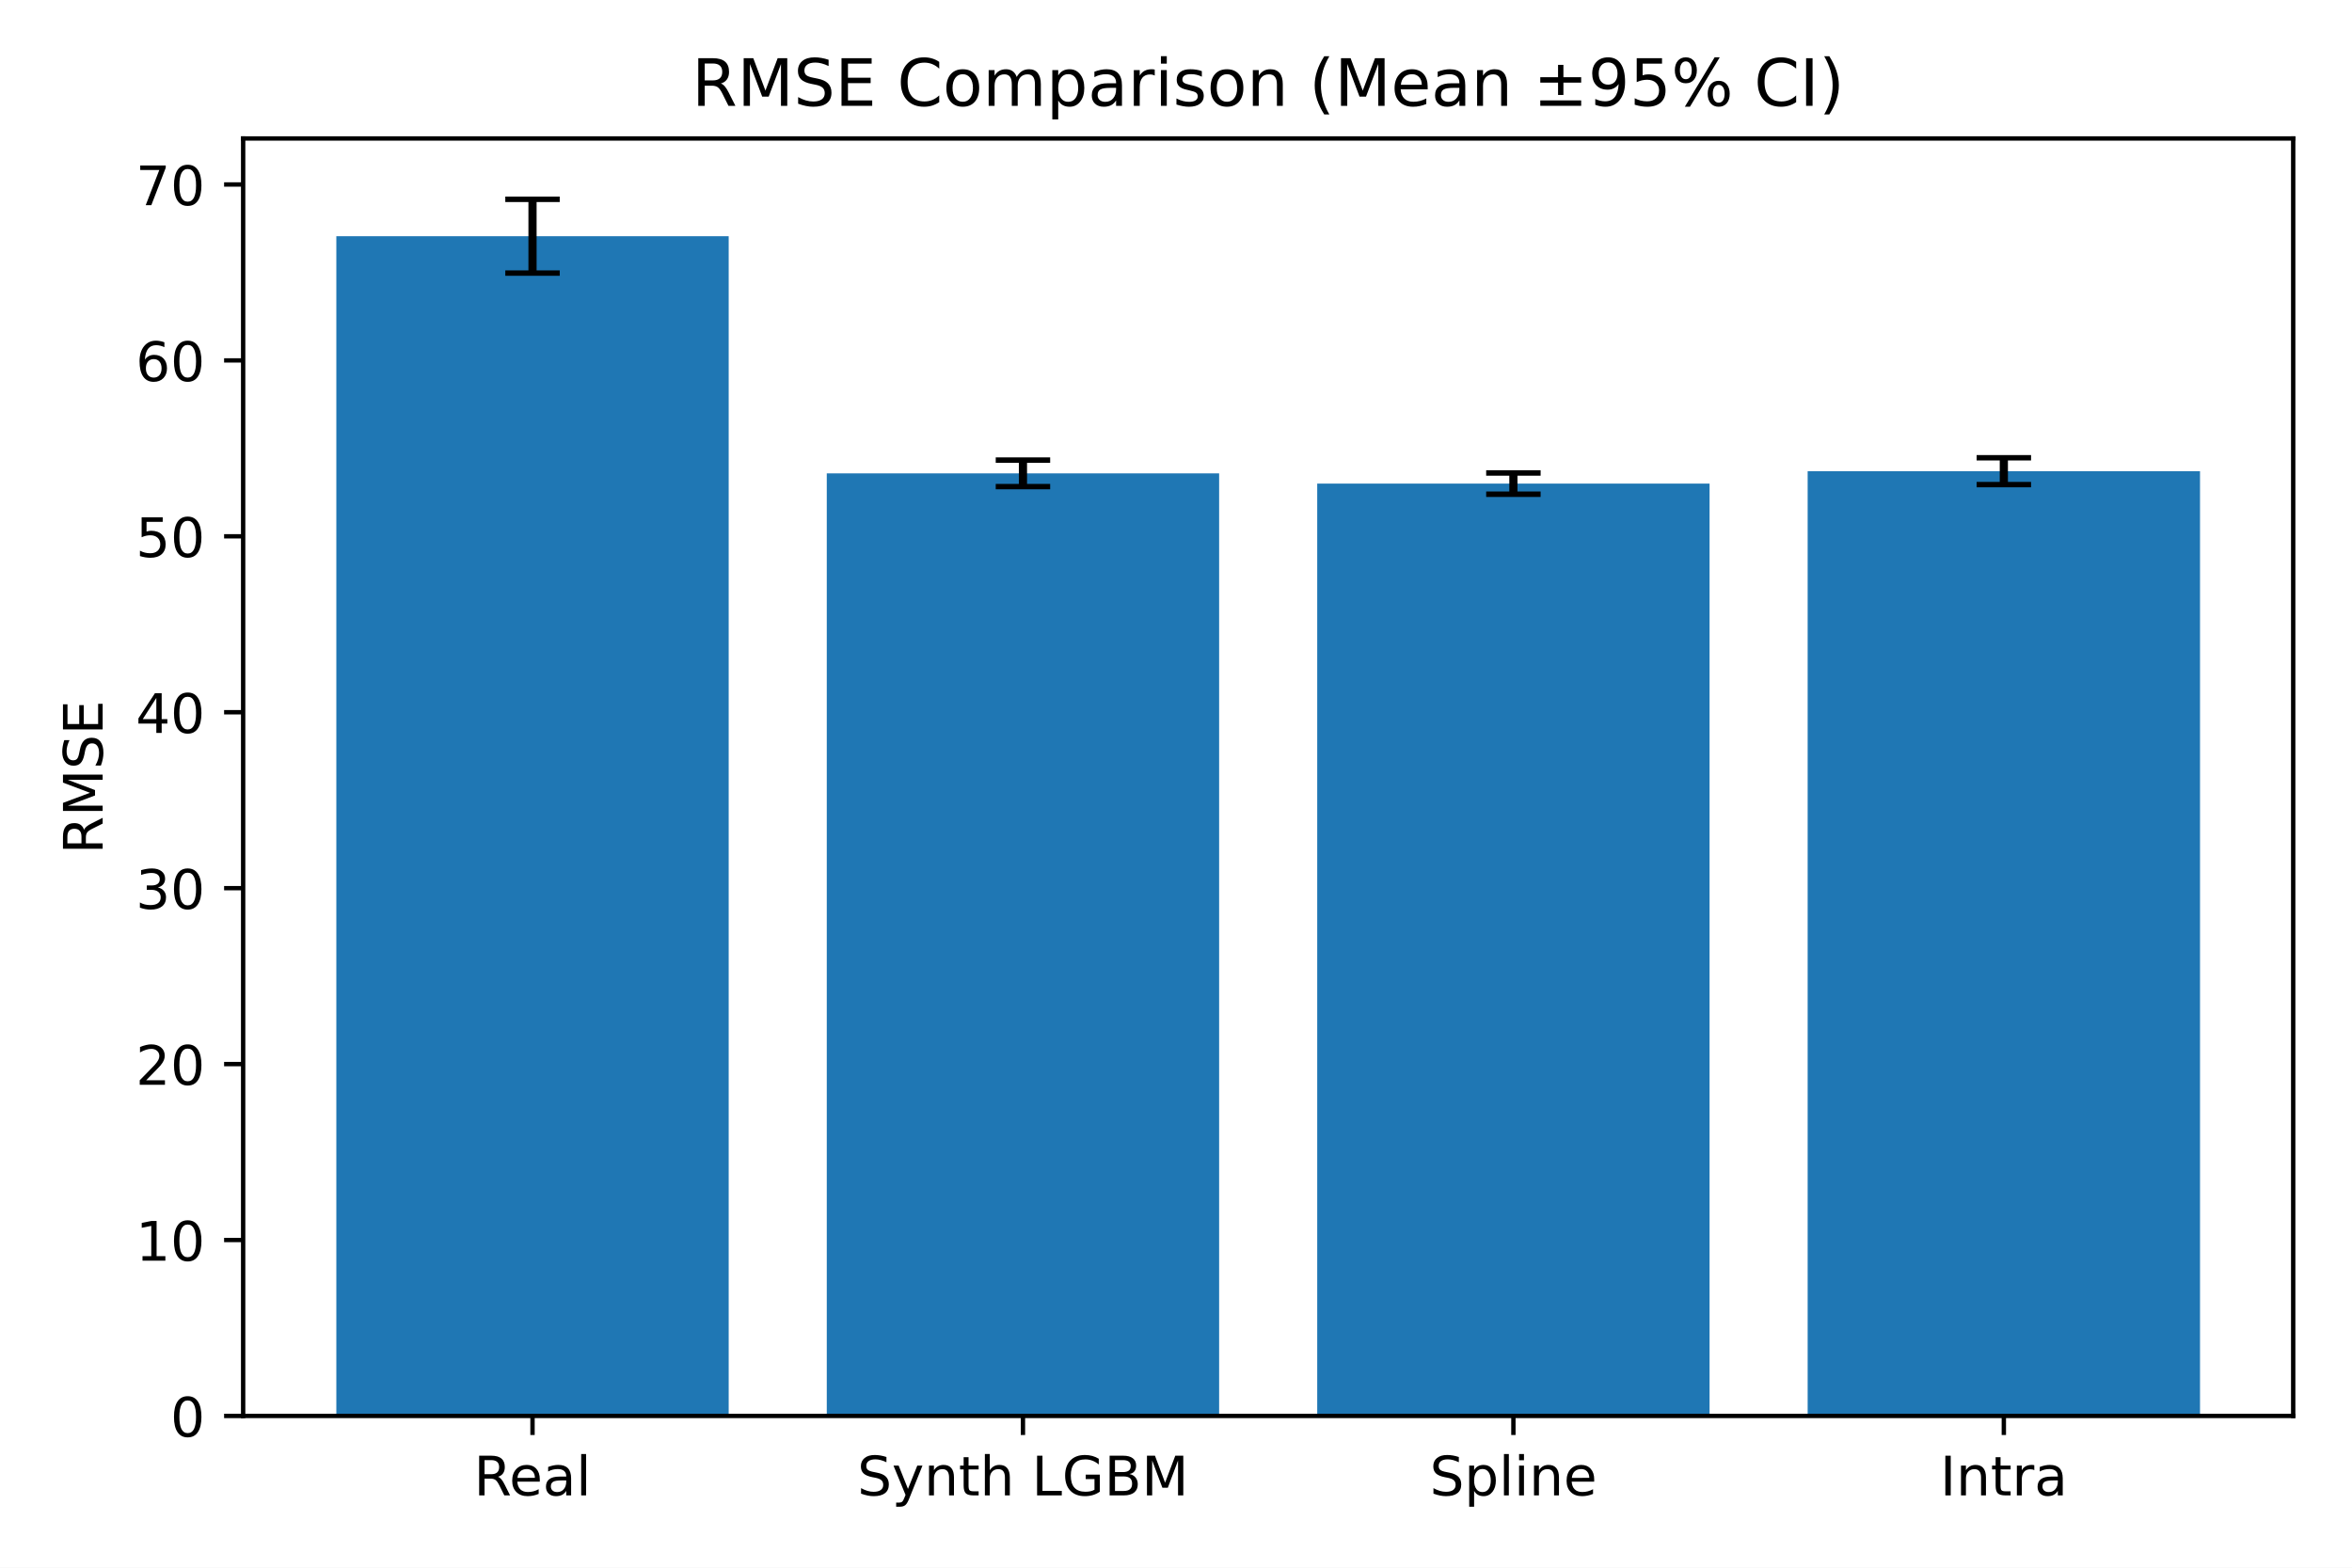
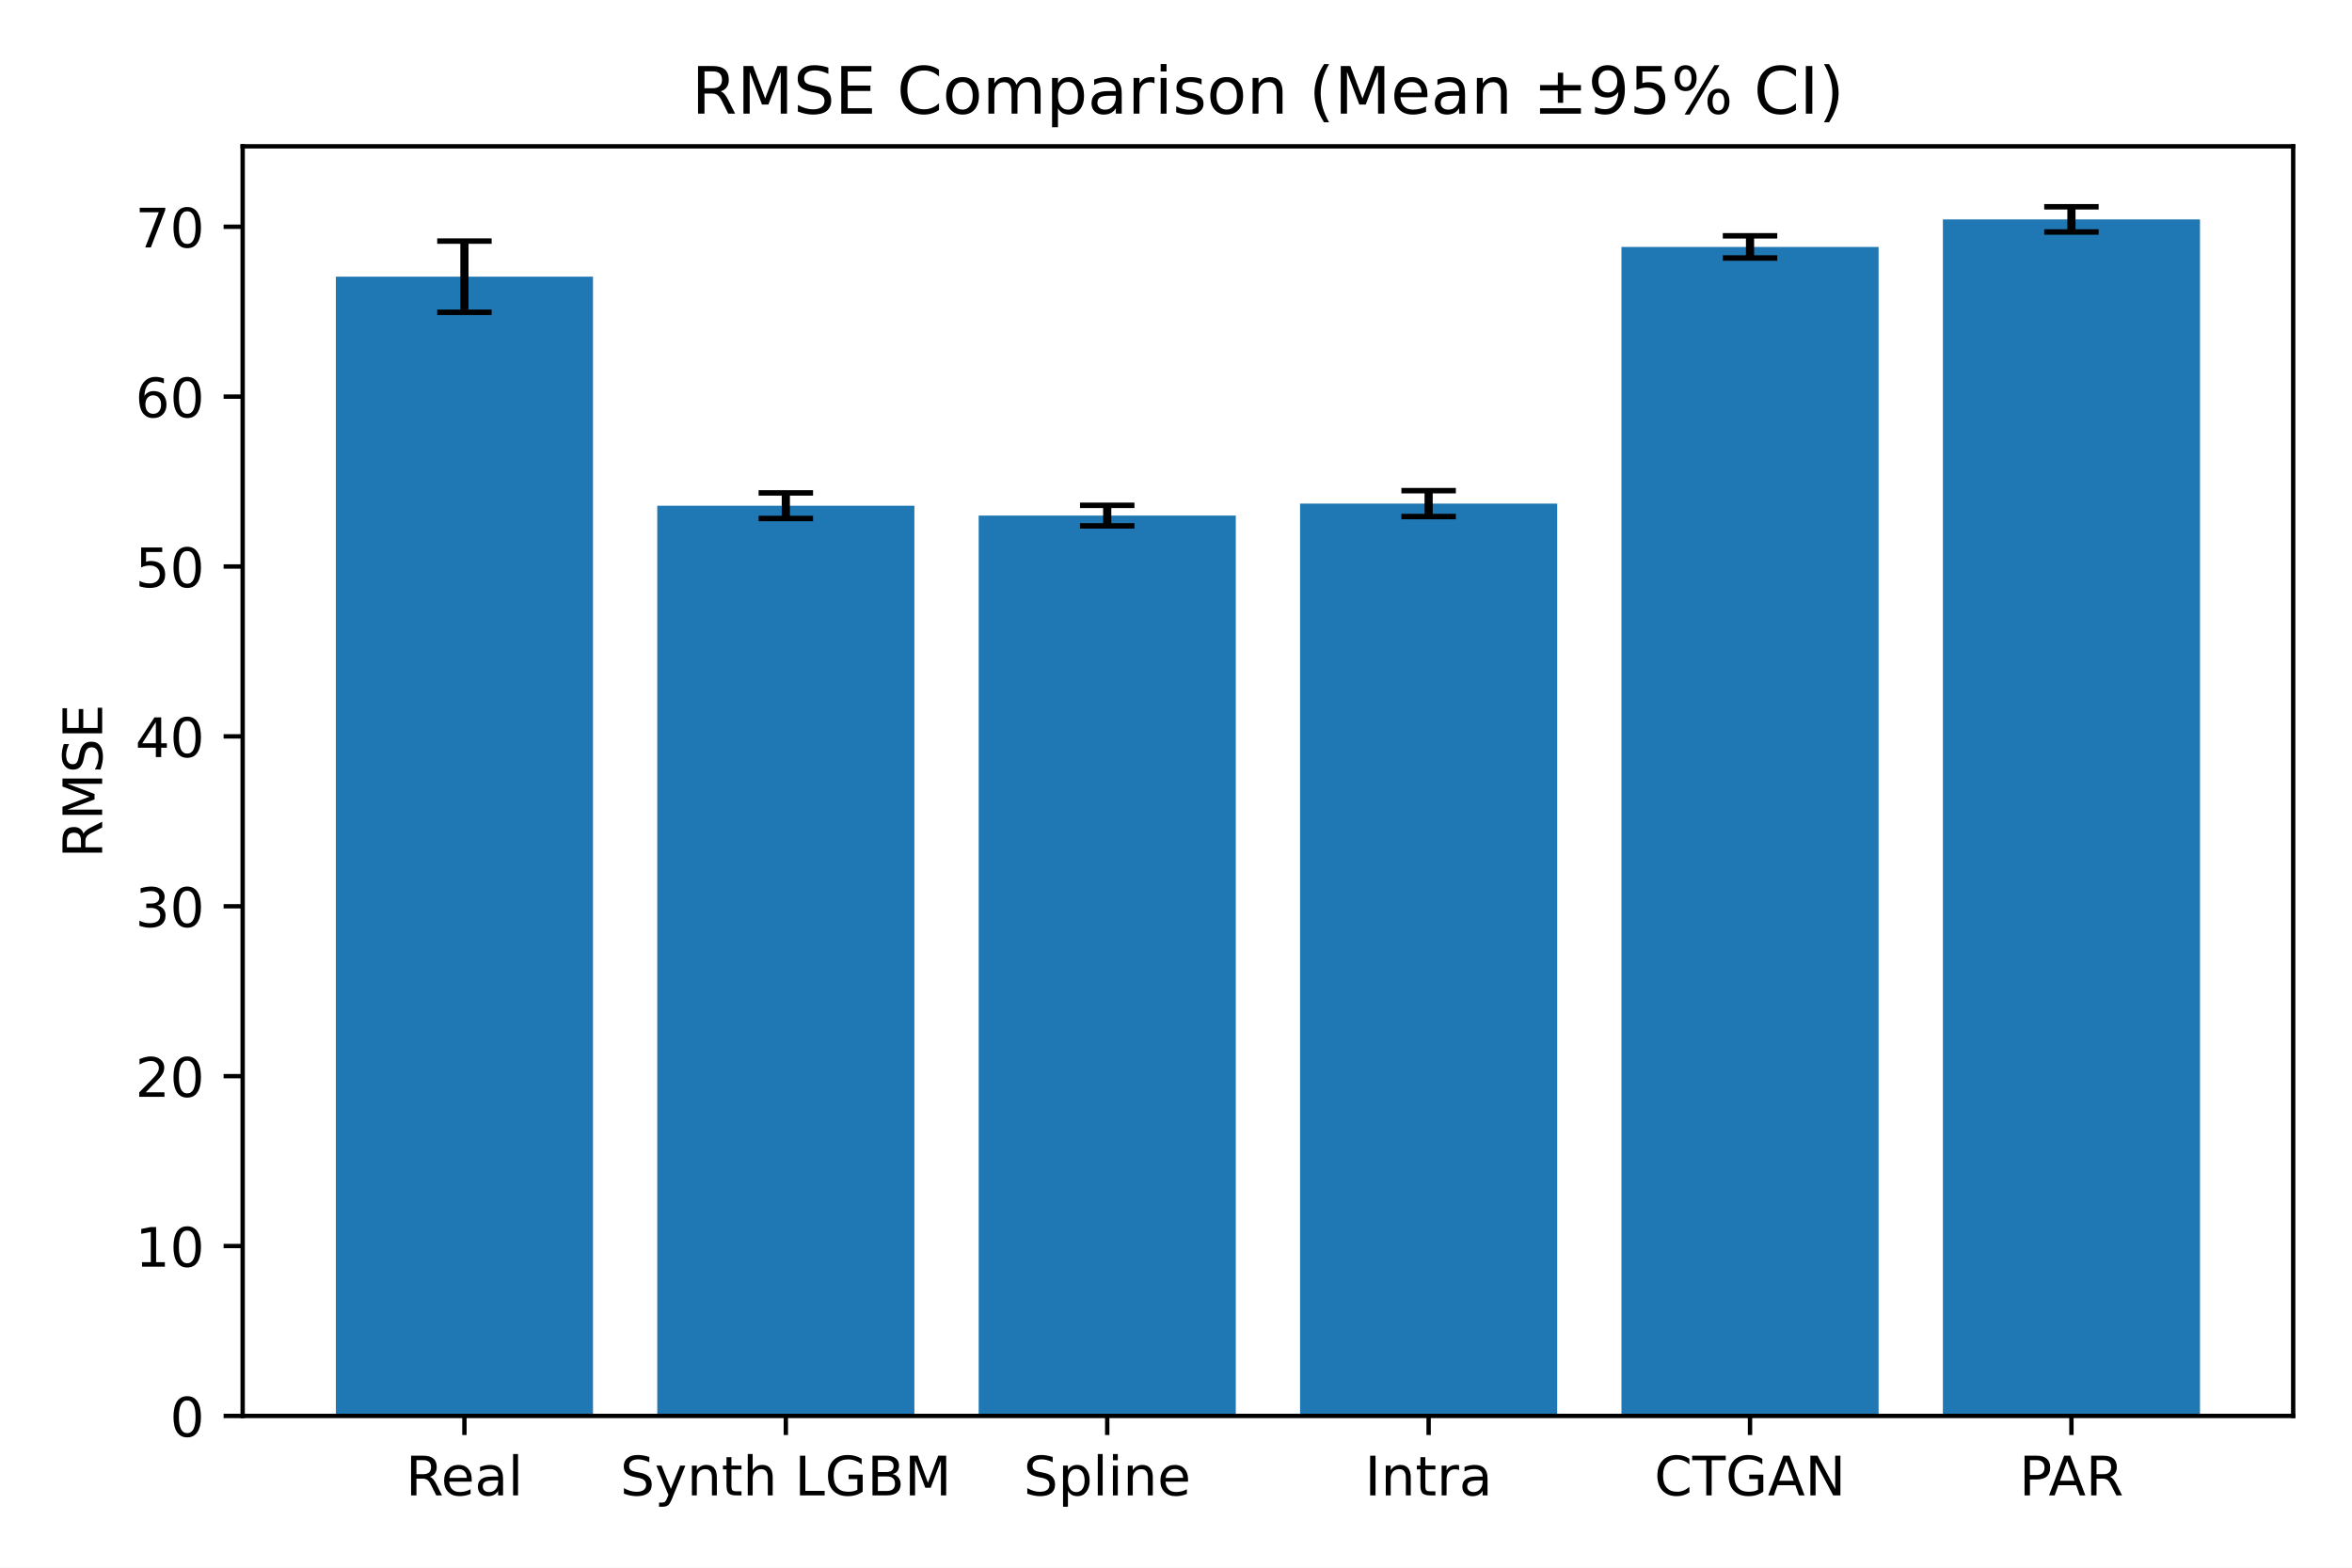
<svg xmlns="http://www.w3.org/2000/svg" xmlns:xlink="http://www.w3.org/1999/xlink" width="432pt" height="288pt" viewBox="0 0 432 288" version="1.1">
  <defs>
    <style type="text/css">*{stroke-linejoin: round; stroke-linecap: butt}</style>
  </defs>
  <g id="figure_1">
    <g id="patch_1">
      <path d="M 0 288  L 432 288  L 432 0  L 0 0  z " style="fill: #ffffff" />
    </g>
    <g id="axes_1">
      <g id="patch_2">
-         <path d="M 44.66 260.12  L 421.2 260.12  L 421.2 25.44  L 44.66 25.44  z " style="fill: #ffffff" />
+         <path d="M 44.57 260.12  L 421.2 260.12  L 421.2 26.88  L 44.57 26.88  z " style="fill: #ffffff" />
      </g>
      <g id="patch_3">
-         <path d="M 61.775 260.12  L 133.841 260.12  L 133.841 43.393  L 61.775 43.393  z " clip-path="url(#p8f5cad3038)" style="fill: #1f77b4" />
+         <path d="M 61.69 260.12  L 108.916 260.12  L 108.916 50.83  L 61.69 50.83  z " clip-path="url(#p2e5a209175)" style="fill: #1f77b4" />
      </g>
      <g id="patch_4">
-         <path d="M 151.857 260.12  L 223.922 260.12  L 223.922 86.963  L 151.857 86.963  z " clip-path="url(#p8f5cad3038)" style="fill: #1f77b4" />
+         <path d="M 120.722 260.12  L 167.949 260.12  L 167.949 92.905  L 120.722 92.905  z " clip-path="url(#p2e5a209175)" style="fill: #1f77b4" />
      </g>
      <g id="patch_5">
-         <path d="M 241.938 260.12  L 314.003 260.12  L 314.003 88.845  L 241.938 88.845  z " clip-path="url(#p8f5cad3038)" style="fill: #1f77b4" />
+         <path d="M 179.755 260.12  L 226.982 260.12  L 226.982 94.723  L 179.755 94.723  z " clip-path="url(#p2e5a209175)" style="fill: #1f77b4" />
      </g>
      <g id="patch_6">
-         <path d="M 332.019 260.12  L 404.085 260.12  L 404.085 86.561  L 332.019 86.561  z " clip-path="url(#p8f5cad3038)" style="fill: #1f77b4" />
+         <path d="M 238.788 260.12  L 286.015 260.12  L 286.015 92.518  L 238.788 92.518  z " clip-path="url(#p2e5a209175)" style="fill: #1f77b4" />
+       </g>
+       <g id="patch_7">
+         <path d="M 297.821 260.12  L 345.048 260.12  L 345.048 45.363  L 297.821 45.363  z " clip-path="url(#p2e5a209175)" style="fill: #1f77b4" />
+       </g>
+       <g id="patch_8">
+         <path d="M 356.854 260.12  L 404.08 260.12  L 404.08 40.305  L 356.854 40.305  z " clip-path="url(#p2e5a209175)" style="fill: #1f77b4" />
      </g>
      <g id="matplotlib.axis_1">
        <g id="xtick_1">
          <g id="line2d_1">
            <defs>
-               <path id="m32165936a6" d="M 0 0  L 0 3.5  " style="stroke: #000000; stroke-width: 0.8" />
+               <path id="m2ec559b183" d="M 0 0  L 0 3.5  " style="stroke: #000000; stroke-width: 0.8" />
            </defs>
            <g>
-               <use xlink:href="#m32165936a6" x="97.808" y="260.12" style="stroke: #000000; stroke-width: 0.8" />
+               <use xlink:href="#m2ec559b183" x="85.303" y="260.12" style="stroke: #000000; stroke-width: 0.8" />
            </g>
          </g>
          <g id="text_1">
-             <g transform="translate(87.02908 274.7184) scale(0.1 -0.1)">
+             <g transform="translate(74.5238 274.7184) scale(0.1 -0.1)">
              <defs>
                <path id="DejaVuSans-52" d="M 2841 2188  Q 3044 2119 3236 1894  Q 3428 1669 3622 1275  L 4263 0  L 3584 0  L 2988 1197  Q 2756 1666 2539 1819  Q 2322 1972 1947 1972  L 1259 1972  L 1259 0  L 628 0  L 628 4666  L 2053 4666  Q 2853 4666 3247 4331  Q 3641 3997 3641 3322  Q 3641 2881 3436 2590  Q 3231 2300 2841 2188  z M 1259 4147  L 1259 2491  L 2053 2491  Q 2509 2491 2742 2702  Q 2975 2913 2975 3322  Q 2975 3731 2742 3939  Q 2509 4147 2053 4147  L 1259 4147  z " transform="scale(0.015625)" />
                <path id="DejaVuSans-65" d="M 3597 1894  L 3597 1613  L 953 1613  Q 991 1019 1311 708  Q 1631 397 2203 397  Q 2534 397 2845 478  Q 3156 559 3463 722  L 3463 178  Q 3153 47 2828 -22  Q 2503 -91 2169 -91  Q 1331 -91 842 396  Q 353 884 353 1716  Q 353 2575 817 3079  Q 1281 3584 2069 3584  Q 2775 3584 3186 3129  Q 3597 2675 3597 1894  z M 3022 2063  Q 3016 2534 2758 2815  Q 2500 3097 2075 3097  Q 1594 3097 1305 2825  Q 1016 2553 972 2059  L 3022 2063  z " transform="scale(0.015625)" />
                <path id="DejaVuSans-61" d="M 2194 1759  Q 1497 1759 1228 1600  Q 959 1441 959 1056  Q 959 750 1161 570  Q 1363 391 1709 391  Q 2188 391 2477 730  Q 2766 1069 2766 1631  L 2766 1759  L 2194 1759  z M 3341 1997  L 3341 0  L 2766 0  L 2766 531  Q 2569 213 2275 61  Q 1981 -91 1556 -91  Q 1019 -91 701 211  Q 384 513 384 1019  Q 384 1609 779 1909  Q 1175 2209 1959 2209  L 2766 2209  L 2766 2266  Q 2766 2663 2505 2880  Q 2244 3097 1772 3097  Q 1472 3097 1187 3025  Q 903 2953 641 2809  L 641 3341  Q 956 3463 1253 3523  Q 1550 3584 1831 3584  Q 2591 3584 2966 3190  Q 3341 2797 3341 1997  z " transform="scale(0.015625)" />
                <path id="DejaVuSans-6c" d="M 603 4863  L 1178 4863  L 1178 0  L 603 0  L 603 4863  z " transform="scale(0.015625)" />
              </defs>
              <use xlink:href="#DejaVuSans-52" />
              <use xlink:href="#DejaVuSans-65" transform="translate(64.98242 0)" />
              <use xlink:href="#DejaVuSans-61" transform="translate(126.5059 0)" />
              <use xlink:href="#DejaVuSans-6c" transform="translate(187.7852 0)" />
            </g>
          </g>
        </g>
        <g id="xtick_2">
          <g id="line2d_2">
            <g>
-               <use xlink:href="#m32165936a6" x="187.889" y="260.12" style="stroke: #000000; stroke-width: 0.8" />
+               <use xlink:href="#m2ec559b183" x="144.336" y="260.12" style="stroke: #000000; stroke-width: 0.8" />
            </g>
          </g>
          <g id="text_2">
-             <g transform="translate(157.4643 274.7184) scale(0.1 -0.1)">
+             <g transform="translate(113.9106 274.7184) scale(0.1 -0.1)">
              <defs>
                <path id="DejaVuSans-53" d="M 3425 4513  L 3425 3897  Q 3066 4069 2747 4153  Q 2428 4238 2131 4238  Q 1616 4238 1336 4038  Q 1056 3838 1056 3469  Q 1056 3159 1242 3001  Q 1428 2844 1947 2747  L 2328 2669  Q 3034 2534 3370 2195  Q 3706 1856 3706 1288  Q 3706 609 3251 259  Q 2797 -91 1919 -91  Q 1588 -91 1214 -16  Q 841 59 441 206  L 441 856  Q 825 641 1194 531  Q 1563 422 1919 422  Q 2459 422 2753 634  Q 3047 847 3047 1241  Q 3047 1584 2836 1778  Q 2625 1972 2144 2069  L 1759 2144  Q 1053 2284 737 2584  Q 422 2884 422 3419  Q 422 4038 858 4394  Q 1294 4750 2059 4750  Q 2388 4750 2728 4690  Q 3069 4631 3425 4513  z " transform="scale(0.015625)" />
                <path id="DejaVuSans-79" d="M 2059 -325  Q 1816 -950 1584 -1140  Q 1353 -1331 966 -1331  L 506 -1331  L 506 -850  L 844 -850  Q 1081 -850 1212 -737  Q 1344 -625 1503 -206  L 1606 56  L 191 3500  L 800 3500  L 1894 763  L 2988 3500  L 3597 3500  L 2059 -325  z " transform="scale(0.015625)" />
                <path id="DejaVuSans-6e" d="M 3513 2113  L 3513 0  L 2938 0  L 2938 2094  Q 2938 2591 2744 2837  Q 2550 3084 2163 3084  Q 1697 3084 1428 2787  Q 1159 2491 1159 1978  L 1159 0  L 581 0  L 581 3500  L 1159 3500  L 1159 2956  Q 1366 3272 1645 3428  Q 1925 3584 2291 3584  Q 2894 3584 3203 3211  Q 3513 2838 3513 2113  z " transform="scale(0.015625)" />
                <path id="DejaVuSans-74" d="M 1172 4494  L 1172 3500  L 2356 3500  L 2356 3053  L 1172 3053  L 1172 1153  Q 1172 725 1289 603  Q 1406 481 1766 481  L 2356 481  L 2356 0  L 1766 0  Q 1100 0 847 248  Q 594 497 594 1153  L 594 3053  L 172 3053  L 172 3500  L 594 3500  L 594 4494  L 1172 4494  z " transform="scale(0.015625)" />
                <path id="DejaVuSans-68" d="M 3513 2113  L 3513 0  L 2938 0  L 2938 2094  Q 2938 2591 2744 2837  Q 2550 3084 2163 3084  Q 1697 3084 1428 2787  Q 1159 2491 1159 1978  L 1159 0  L 581 0  L 581 4863  L 1159 4863  L 1159 2956  Q 1366 3272 1645 3428  Q 1925 3584 2291 3584  Q 2894 3584 3203 3211  Q 3513 2838 3513 2113  z " transform="scale(0.015625)" />
                <path id="DejaVuSans-20" transform="scale(0.015625)" />
                <path id="DejaVuSans-4c" d="M 628 4666  L 1259 4666  L 1259 531  L 3531 531  L 3531 0  L 628 0  L 628 4666  z " transform="scale(0.015625)" />
                <path id="DejaVuSans-47" d="M 3809 666  L 3809 1919  L 2778 1919  L 2778 2438  L 4434 2438  L 4434 434  Q 4069 175 3628 42  Q 3188 -91 2688 -91  Q 1594 -91 976 548  Q 359 1188 359 2328  Q 359 3472 976 4111  Q 1594 4750 2688 4750  Q 3144 4750 3555 4637  Q 3966 4525 4313 4306  L 4313 3634  Q 3963 3931 3569 4081  Q 3175 4231 2741 4231  Q 1884 4231 1454 3753  Q 1025 3275 1025 2328  Q 1025 1384 1454 906  Q 1884 428 2741 428  Q 3075 428 3337 486  Q 3600 544 3809 666  z " transform="scale(0.015625)" />
                <path id="DejaVuSans-42" d="M 1259 2228  L 1259 519  L 2272 519  Q 2781 519 3026 730  Q 3272 941 3272 1375  Q 3272 1813 3026 2020  Q 2781 2228 2272 2228  L 1259 2228  z M 1259 4147  L 1259 2741  L 2194 2741  Q 2656 2741 2882 2914  Q 3109 3088 3109 3444  Q 3109 3797 2882 3972  Q 2656 4147 2194 4147  L 1259 4147  z M 628 4666  L 2241 4666  Q 2963 4666 3353 4366  Q 3744 4066 3744 3513  Q 3744 3084 3544 2831  Q 3344 2578 2956 2516  Q 3422 2416 3680 2098  Q 3938 1781 3938 1306  Q 3938 681 3513 340  Q 3088 0 2303 0  L 628 0  L 628 4666  z " transform="scale(0.015625)" />
                <path id="DejaVuSans-4d" d="M 628 4666  L 1569 4666  L 2759 1491  L 3956 4666  L 4897 4666  L 4897 0  L 4281 0  L 4281 4097  L 3078 897  L 2444 897  L 1241 4097  L 1241 0  L 628 0  L 628 4666  z " transform="scale(0.015625)" />
              </defs>
              <use xlink:href="#DejaVuSans-53" />
              <use xlink:href="#DejaVuSans-79" transform="translate(63.47656 0)" />
              <use xlink:href="#DejaVuSans-6e" transform="translate(122.6562 0)" />
              <use xlink:href="#DejaVuSans-74" transform="translate(186.0352 0)" />
              <use xlink:href="#DejaVuSans-68" transform="translate(225.2441 0)" />
              <use xlink:href="#DejaVuSans-20" transform="translate(288.623 0)" />
              <use xlink:href="#DejaVuSans-4c" transform="translate(320.4102 0)" />
              <use xlink:href="#DejaVuSans-47" transform="translate(376.123 0)" />
              <use xlink:href="#DejaVuSans-42" transform="translate(453.6133 0)" />
              <use xlink:href="#DejaVuSans-4d" transform="translate(522.2168 0)" />
            </g>
          </g>
        </g>
        <g id="xtick_3">
          <g id="line2d_3">
            <g>
-               <use xlink:href="#m32165936a6" x="277.971" y="260.12" style="stroke: #000000; stroke-width: 0.8" />
+               <use xlink:href="#m2ec559b183" x="203.369" y="260.12" style="stroke: #000000; stroke-width: 0.8" />
            </g>
          </g>
          <g id="text_3">
-             <g transform="translate(262.5988 274.7184) scale(0.1 -0.1)">
+             <g transform="translate(187.9967 274.7184) scale(0.1 -0.1)">
              <defs>
                <path id="DejaVuSans-70" d="M 1159 525  L 1159 -1331  L 581 -1331  L 581 3500  L 1159 3500  L 1159 2969  Q 1341 3281 1617 3432  Q 1894 3584 2278 3584  Q 2916 3584 3314 3078  Q 3713 2572 3713 1747  Q 3713 922 3314 415  Q 2916 -91 2278 -91  Q 1894 -91 1617 61  Q 1341 213 1159 525  z M 3116 1747  Q 3116 2381 2855 2742  Q 2594 3103 2138 3103  Q 1681 3103 1420 2742  Q 1159 2381 1159 1747  Q 1159 1113 1420 752  Q 1681 391 2138 391  Q 2594 391 2855 752  Q 3116 1113 3116 1747  z " transform="scale(0.015625)" />
                <path id="DejaVuSans-69" d="M 603 3500  L 1178 3500  L 1178 0  L 603 0  L 603 3500  z M 603 4863  L 1178 4863  L 1178 4134  L 603 4134  L 603 4863  z " transform="scale(0.015625)" />
              </defs>
              <use xlink:href="#DejaVuSans-53" />
              <use xlink:href="#DejaVuSans-70" transform="translate(63.47656 0)" />
              <use xlink:href="#DejaVuSans-6c" transform="translate(126.9531 0)" />
              <use xlink:href="#DejaVuSans-69" transform="translate(154.7363 0)" />
              <use xlink:href="#DejaVuSans-6e" transform="translate(182.5195 0)" />
              <use xlink:href="#DejaVuSans-65" transform="translate(245.8984 0)" />
            </g>
          </g>
        </g>
        <g id="xtick_4">
          <g id="line2d_4">
            <g>
-               <use xlink:href="#m32165936a6" x="368.052" y="260.12" style="stroke: #000000; stroke-width: 0.8" />
+               <use xlink:href="#m2ec559b183" x="262.401" y="260.12" style="stroke: #000000; stroke-width: 0.8" />
            </g>
          </g>
          <g id="text_4">
-             <g transform="translate(356.3286 274.7184) scale(0.1 -0.1)">
+             <g transform="translate(250.678 274.7184) scale(0.1 -0.1)">
              <defs>
                <path id="DejaVuSans-49" d="M 628 4666  L 1259 4666  L 1259 0  L 628 0  L 628 4666  z " transform="scale(0.015625)" />
                <path id="DejaVuSans-72" d="M 2631 2963  Q 2534 3019 2420 3045  Q 2306 3072 2169 3072  Q 1681 3072 1420 2755  Q 1159 2438 1159 1844  L 1159 0  L 581 0  L 581 3500  L 1159 3500  L 1159 2956  Q 1341 3275 1631 3429  Q 1922 3584 2338 3584  Q 2397 3584 2469 3576  Q 2541 3569 2628 3553  L 2631 2963  z " transform="scale(0.015625)" />
              </defs>
              <use xlink:href="#DejaVuSans-49" />
              <use xlink:href="#DejaVuSans-6e" transform="translate(29.49219 0)" />
              <use xlink:href="#DejaVuSans-74" transform="translate(92.87109 0)" />
              <use xlink:href="#DejaVuSans-72" transform="translate(132.0801 0)" />
              <use xlink:href="#DejaVuSans-61" transform="translate(173.1934 0)" />
            </g>
          </g>
        </g>
+         <g id="xtick_5">
+           <g id="line2d_5">
+             <g>
+               <use xlink:href="#m2ec559b183" x="321.434" y="260.12" style="stroke: #000000; stroke-width: 0.8" />
+             </g>
+           </g>
+           <g id="text_5">
+             <g transform="translate(303.8539 274.7184) scale(0.1 -0.1)">
+               <defs>
+                 <path id="DejaVuSans-43" d="M 4122 4306  L 4122 3641  Q 3803 3938 3442 4084  Q 3081 4231 2675 4231  Q 1875 4231 1450 3742  Q 1025 3253 1025 2328  Q 1025 1406 1450 917  Q 1875 428 2675 428  Q 3081 428 3442 575  Q 3803 722 4122 1019  L 4122 359  Q 3791 134 3420 21  Q 3050 -91 2638 -91  Q 1578 -91 968 557  Q 359 1206 359 2328  Q 359 3453 968 4101  Q 1578 4750 2638 4750  Q 3056 4750 3426 4639  Q 3797 4528 4122 4306  z " transform="scale(0.015625)" />
+                 <path id="DejaVuSans-54" d="M -19 4666  L 3928 4666  L 3928 4134  L 2272 4134  L 2272 0  L 1638 0  L 1638 4134  L -19 4134  L -19 4666  z " transform="scale(0.015625)" />
+                 <path id="DejaVuSans-41" d="M 2188 4044  L 1331 1722  L 3047 1722  L 2188 4044  z M 1831 4666  L 2547 4666  L 4325 0  L 3669 0  L 3244 1197  L 1141 1197  L 716 0  L 50 0  L 1831 4666  z " transform="scale(0.015625)" />
+                 <path id="DejaVuSans-4e" d="M 628 4666  L 1478 4666  L 3547 763  L 3547 4666  L 4159 4666  L 4159 0  L 3309 0  L 1241 3903  L 1241 0  L 628 0  L 628 4666  z " transform="scale(0.015625)" />
+               </defs>
+               <use xlink:href="#DejaVuSans-43" />
+               <use xlink:href="#DejaVuSans-54" transform="translate(69.82422 0)" />
+               <use xlink:href="#DejaVuSans-47" transform="translate(130.9082 0)" />
+               <use xlink:href="#DejaVuSans-41" transform="translate(208.3984 0)" />
+               <use xlink:href="#DejaVuSans-4e" transform="translate(276.8066 0)" />
+             </g>
+           </g>
+         </g>
+         <g id="xtick_6">
+           <g id="line2d_6">
+             <g>
+               <use xlink:href="#m2ec559b183" x="380.467" y="260.12" style="stroke: #000000; stroke-width: 0.8" />
+             </g>
+           </g>
+           <g id="text_6">
+             <g transform="translate(370.8767 274.7184) scale(0.1 -0.1)">
+               <defs>
+                 <path id="DejaVuSans-50" d="M 1259 4147  L 1259 2394  L 2053 2394  Q 2494 2394 2734 2622  Q 2975 2850 2975 3272  Q 2975 3691 2734 3919  Q 2494 4147 2053 4147  L 1259 4147  z M 628 4666  L 2053 4666  Q 2838 4666 3239 4311  Q 3641 3956 3641 3272  Q 3641 2581 3239 2228  Q 2838 1875 2053 1875  L 1259 1875  L 1259 0  L 628 0  L 628 4666  z " transform="scale(0.015625)" />
+               </defs>
+               <use xlink:href="#DejaVuSans-50" />
+               <use xlink:href="#DejaVuSans-41" transform="translate(53.92773 0)" />
+               <use xlink:href="#DejaVuSans-52" transform="translate(122.3359 0)" />
+             </g>
+           </g>
+         </g>
      </g>
      <g id="matplotlib.axis_2">
        <g id="ytick_1">
-           <g id="line2d_5">
+           <g id="line2d_7">
            <defs>
-               <path id="mc5555f8608" d="M 0 0  L -3.5 0  " style="stroke: #000000; stroke-width: 0.8" />
+               <path id="ma1163d62dd" d="M 0 0  L -3.5 0  " style="stroke: #000000; stroke-width: 0.8" />
            </defs>
            <g>
-               <use xlink:href="#mc5555f8608" x="44.66" y="260.12" style="stroke: #000000; stroke-width: 0.8" />
-             </g>
-           </g>
-           <g id="text_5">
-             <g transform="translate(31.2975 263.9192) scale(0.1 -0.1)">
+               <use xlink:href="#ma1163d62dd" x="44.57" y="260.12" style="stroke: #000000; stroke-width: 0.8" />
+             </g>
+           </g>
+           <g id="text_7">
+             <g transform="translate(31.2075 263.9192) scale(0.1 -0.1)">
              <defs>
                <path id="DejaVuSans-30" d="M 2034 4250  Q 1547 4250 1301 3770  Q 1056 3291 1056 2328  Q 1056 1369 1301 889  Q 1547 409 2034 409  Q 2525 409 2770 889  Q 3016 1369 3016 2328  Q 3016 3291 2770 3770  Q 2525 4250 2034 4250  z M 2034 4750  Q 2819 4750 3233 4129  Q 3647 3509 3647 2328  Q 3647 1150 3233 529  Q 2819 -91 2034 -91  Q 1250 -91 836 529  Q 422 1150 422 2328  Q 422 3509 836 4129  Q 1250 4750 2034 4750  z " transform="scale(0.015625)" />
              </defs>
              <use xlink:href="#DejaVuSans-30" />
            </g>
          </g>
        </g>
        <g id="ytick_2">
-           <g id="line2d_6">
-             <g>
-               <use xlink:href="#mc5555f8608" x="44.66" y="227.801" style="stroke: #000000; stroke-width: 0.8" />
-             </g>
-           </g>
-           <g id="text_6">
-             <g transform="translate(24.935 231.6007) scale(0.1 -0.1)">
+           <g id="line2d_8">
+             <g>
+               <use xlink:href="#ma1163d62dd" x="44.57" y="228.911" style="stroke: #000000; stroke-width: 0.8" />
+             </g>
+           </g>
+           <g id="text_8">
+             <g transform="translate(24.845 232.7098) scale(0.1 -0.1)">
              <defs>
                <path id="DejaVuSans-31" d="M 794 531  L 1825 531  L 1825 4091  L 703 3866  L 703 4441  L 1819 4666  L 2450 4666  L 2450 531  L 3481 531  L 3481 0  L 794 0  L 794 531  z " transform="scale(0.015625)" />
              </defs>
              <use xlink:href="#DejaVuSans-31" />
              <use xlink:href="#DejaVuSans-30" transform="translate(63.62305 0)" />
            </g>
          </g>
        </g>
        <g id="ytick_3">
-           <g id="line2d_7">
-             <g>
-               <use xlink:href="#mc5555f8608" x="44.66" y="195.483" style="stroke: #000000; stroke-width: 0.8" />
-             </g>
-           </g>
-           <g id="text_7">
-             <g transform="translate(24.935 199.2821) scale(0.1 -0.1)">
+           <g id="line2d_9">
+             <g>
+               <use xlink:href="#ma1163d62dd" x="44.57" y="197.701" style="stroke: #000000; stroke-width: 0.8" />
+             </g>
+           </g>
+           <g id="text_9">
+             <g transform="translate(24.845 201.5004) scale(0.1 -0.1)">
              <defs>
                <path id="DejaVuSans-32" d="M 1228 531  L 3431 531  L 3431 0  L 469 0  L 469 531  Q 828 903 1448 1529  Q 2069 2156 2228 2338  Q 2531 2678 2651 2914  Q 2772 3150 2772 3378  Q 2772 3750 2511 3984  Q 2250 4219 1831 4219  Q 1534 4219 1204 4116  Q 875 4013 500 3803  L 500 4441  Q 881 4594 1212 4672  Q 1544 4750 1819 4750  Q 2544 4750 2975 4387  Q 3406 4025 3406 3419  Q 3406 3131 3298 2873  Q 3191 2616 2906 2266  Q 2828 2175 2409 1742  Q 1991 1309 1228 531  z " transform="scale(0.015625)" />
              </defs>
              <use xlink:href="#DejaVuSans-32" />
              <use xlink:href="#DejaVuSans-30" transform="translate(63.62305 0)" />
            </g>
          </g>
        </g>
        <g id="ytick_4">
-           <g id="line2d_8">
-             <g>
-               <use xlink:href="#mc5555f8608" x="44.66" y="163.164" style="stroke: #000000; stroke-width: 0.8" />
-             </g>
-           </g>
-           <g id="text_8">
-             <g transform="translate(24.935 166.9636) scale(0.1 -0.1)">
+           <g id="line2d_10">
+             <g>
+               <use xlink:href="#ma1163d62dd" x="44.57" y="166.492" style="stroke: #000000; stroke-width: 0.8" />
+             </g>
+           </g>
+           <g id="text_10">
+             <g transform="translate(24.845 170.2909) scale(0.1 -0.1)">
              <defs>
                <path id="DejaVuSans-33" d="M 2597 2516  Q 3050 2419 3304 2112  Q 3559 1806 3559 1356  Q 3559 666 3084 287  Q 2609 -91 1734 -91  Q 1441 -91 1130 -33  Q 819 25 488 141  L 488 750  Q 750 597 1062 519  Q 1375 441 1716 441  Q 2309 441 2620 675  Q 2931 909 2931 1356  Q 2931 1769 2642 2001  Q 2353 2234 1838 2234  L 1294 2234  L 1294 2753  L 1863 2753  Q 2328 2753 2575 2939  Q 2822 3125 2822 3475  Q 2822 3834 2567 4026  Q 2313 4219 1838 4219  Q 1578 4219 1281 4162  Q 984 4106 628 3988  L 628 4550  Q 988 4650 1302 4700  Q 1616 4750 1894 4750  Q 2613 4750 3031 4423  Q 3450 4097 3450 3541  Q 3450 3153 3228 2886  Q 3006 2619 2597 2516  z " transform="scale(0.015625)" />
              </defs>
              <use xlink:href="#DejaVuSans-33" />
              <use xlink:href="#DejaVuSans-30" transform="translate(63.62305 0)" />
            </g>
          </g>
        </g>
        <g id="ytick_5">
-           <g id="line2d_9">
-             <g>
-               <use xlink:href="#mc5555f8608" x="44.66" y="130.846" style="stroke: #000000; stroke-width: 0.8" />
-             </g>
-           </g>
-           <g id="text_9">
-             <g transform="translate(24.935 134.645) scale(0.1 -0.1)">
+           <g id="line2d_11">
+             <g>
+               <use xlink:href="#ma1163d62dd" x="44.57" y="135.282" style="stroke: #000000; stroke-width: 0.8" />
+             </g>
+           </g>
+           <g id="text_11">
+             <g transform="translate(24.845 139.0815) scale(0.1 -0.1)">
              <defs>
                <path id="DejaVuSans-34" d="M 2419 4116  L 825 1625  L 2419 1625  L 2419 4116  z M 2253 4666  L 3047 4666  L 3047 1625  L 3713 1625  L 3713 1100  L 3047 1100  L 3047 0  L 2419 0  L 2419 1100  L 313 1100  L 313 1709  L 2253 4666  z " transform="scale(0.015625)" />
              </defs>
              <use xlink:href="#DejaVuSans-34" />
              <use xlink:href="#DejaVuSans-30" transform="translate(63.62305 0)" />
            </g>
          </g>
        </g>
        <g id="ytick_6">
-           <g id="line2d_10">
-             <g>
-               <use xlink:href="#mc5555f8608" x="44.66" y="98.527" style="stroke: #000000; stroke-width: 0.8" />
-             </g>
-           </g>
-           <g id="text_10">
-             <g transform="translate(24.935 102.3265) scale(0.1 -0.1)">
+           <g id="line2d_12">
+             <g>
+               <use xlink:href="#ma1163d62dd" x="44.57" y="104.073" style="stroke: #000000; stroke-width: 0.8" />
+             </g>
+           </g>
+           <g id="text_12">
+             <g transform="translate(24.845 107.8721) scale(0.1 -0.1)">
              <defs>
                <path id="DejaVuSans-35" d="M 691 4666  L 3169 4666  L 3169 4134  L 1269 4134  L 1269 2991  Q 1406 3038 1543 3061  Q 1681 3084 1819 3084  Q 2600 3084 3056 2656  Q 3513 2228 3513 1497  Q 3513 744 3044 326  Q 2575 -91 1722 -91  Q 1428 -91 1123 -41  Q 819 9 494 109  L 494 744  Q 775 591 1075 516  Q 1375 441 1709 441  Q 2250 441 2565 725  Q 2881 1009 2881 1497  Q 2881 1984 2565 2268  Q 2250 2553 1709 2553  Q 1456 2553 1204 2497  Q 953 2441 691 2322  L 691 4666  z " transform="scale(0.015625)" />
              </defs>
              <use xlink:href="#DejaVuSans-35" />
              <use xlink:href="#DejaVuSans-30" transform="translate(63.62305 0)" />
            </g>
          </g>
        </g>
        <g id="ytick_7">
-           <g id="line2d_11">
-             <g>
-               <use xlink:href="#mc5555f8608" x="44.66" y="66.209" style="stroke: #000000; stroke-width: 0.8" />
-             </g>
-           </g>
-           <g id="text_11">
-             <g transform="translate(24.935 70.00796) scale(0.1 -0.1)">
+           <g id="line2d_13">
+             <g>
+               <use xlink:href="#ma1163d62dd" x="44.57" y="72.863" style="stroke: #000000; stroke-width: 0.8" />
+             </g>
+           </g>
+           <g id="text_13">
+             <g transform="translate(24.845 76.66265) scale(0.1 -0.1)">
              <defs>
                <path id="DejaVuSans-36" d="M 2113 2584  Q 1688 2584 1439 2293  Q 1191 2003 1191 1497  Q 1191 994 1439 701  Q 1688 409 2113 409  Q 2538 409 2786 701  Q 3034 994 3034 1497  Q 3034 2003 2786 2293  Q 2538 2584 2113 2584  z M 3366 4563  L 3366 3988  Q 3128 4100 2886 4159  Q 2644 4219 2406 4219  Q 1781 4219 1451 3797  Q 1122 3375 1075 2522  Q 1259 2794 1537 2939  Q 1816 3084 2150 3084  Q 2853 3084 3261 2657  Q 3669 2231 3669 1497  Q 3669 778 3244 343  Q 2819 -91 2113 -91  Q 1303 -91 875 529  Q 447 1150 447 2328  Q 447 3434 972 4092  Q 1497 4750 2381 4750  Q 2619 4750 2861 4703  Q 3103 4656 3366 4563  z " transform="scale(0.015625)" />
              </defs>
              <use xlink:href="#DejaVuSans-36" />
              <use xlink:href="#DejaVuSans-30" transform="translate(63.62305 0)" />
            </g>
          </g>
        </g>
        <g id="ytick_8">
-           <g id="line2d_12">
-             <g>
-               <use xlink:href="#mc5555f8608" x="44.66" y="33.89" style="stroke: #000000; stroke-width: 0.8" />
-             </g>
-           </g>
-           <g id="text_12">
-             <g transform="translate(24.935 37.68941) scale(0.1 -0.1)">
+           <g id="line2d_14">
+             <g>
+               <use xlink:href="#ma1163d62dd" x="44.57" y="41.654" style="stroke: #000000; stroke-width: 0.8" />
+             </g>
+           </g>
+           <g id="text_14">
+             <g transform="translate(24.845 45.45322) scale(0.1 -0.1)">
              <defs>
                <path id="DejaVuSans-37" d="M 525 4666  L 3525 4666  L 3525 4397  L 1831 0  L 1172 0  L 2766 4134  L 525 4134  L 525 4666  z " transform="scale(0.015625)" />
              </defs>
              <use xlink:href="#DejaVuSans-37" />
              <use xlink:href="#DejaVuSans-30" transform="translate(63.62305 0)" />
            </g>
          </g>
        </g>
-         <g id="text_13">
-           <g transform="translate(18.85531 156.9019) rotate(-90) scale(0.1 -0.1)">
+         <g id="text_15">
+           <g transform="translate(18.76531 157.6219) rotate(-90) scale(0.1 -0.1)">
            <defs>
              <path id="DejaVuSans-45" d="M 628 4666  L 3578 4666  L 3578 4134  L 1259 4134  L 1259 2753  L 3481 2753  L 3481 2222  L 1259 2222  L 1259 531  L 3634 531  L 3634 0  L 628 0  L 628 4666  z " transform="scale(0.015625)" />
            </defs>
            <use xlink:href="#DejaVuSans-52" />
            <use xlink:href="#DejaVuSans-4d" transform="translate(69.48242 0)" />
            <use xlink:href="#DejaVuSans-53" transform="translate(155.7617 0)" />
            <use xlink:href="#DejaVuSans-45" transform="translate(219.2383 0)" />
          </g>
        </g>
      </g>
      <g id="LineCollection_1">
-         <path d="M 97.808 50.17  L 97.808 36.615  " clip-path="url(#p8f5cad3038)" style="fill: none; stroke: #000000; stroke-width: 1.5" />
-         <path d="M 187.889 89.395  L 187.889 84.531  " clip-path="url(#p8f5cad3038)" style="fill: none; stroke: #000000; stroke-width: 1.5" />
-         <path d="M 277.971 90.799  L 277.971 86.891  " clip-path="url(#p8f5cad3038)" style="fill: none; stroke: #000000; stroke-width: 1.5" />
-         <path d="M 368.052 89.027  L 368.052 84.096  " clip-path="url(#p8f5cad3038)" style="fill: none; stroke: #000000; stroke-width: 1.5" />
-       </g>
-       <g id="line2d_13">
+         <path d="M 85.303 57.375  L 85.303 44.286  " clip-path="url(#p2e5a209175)" style="fill: none; stroke: #000000; stroke-width: 1.5" />
+         <path d="M 144.336 95.254  L 144.336 90.557  " clip-path="url(#p2e5a209175)" style="fill: none; stroke: #000000; stroke-width: 1.5" />
+         <path d="M 203.369 96.61  L 203.369 92.836  " clip-path="url(#p2e5a209175)" style="fill: none; stroke: #000000; stroke-width: 1.5" />
+         <path d="M 262.401 94.898  L 262.401 90.137  " clip-path="url(#p2e5a209175)" style="fill: none; stroke: #000000; stroke-width: 1.5" />
+         <path d="M 321.434 47.402  L 321.434 43.323  " clip-path="url(#p2e5a209175)" style="fill: none; stroke: #000000; stroke-width: 1.5" />
+         <path d="M 380.467 42.623  L 380.467 37.987  " clip-path="url(#p2e5a209175)" style="fill: none; stroke: #000000; stroke-width: 1.5" />
+       </g>
+       <g id="line2d_15">
        <defs>
-           <path id="mbf16f8234a" d="M 5 0  L -5 -0  " style="stroke: #000000" />
+           <path id="m1c22703dd6" d="M 5 0  L -5 -0  " style="stroke: #000000" />
        </defs>
-         <g clip-path="url(#p8f5cad3038)">
-           <use xlink:href="#mbf16f8234a" x="97.808" y="50.17" style="fill: #1f77b4; stroke: #000000" />
-           <use xlink:href="#mbf16f8234a" x="187.889" y="89.395" style="fill: #1f77b4; stroke: #000000" />
-           <use xlink:href="#mbf16f8234a" x="277.971" y="90.799" style="fill: #1f77b4; stroke: #000000" />
-           <use xlink:href="#mbf16f8234a" x="368.052" y="89.027" style="fill: #1f77b4; stroke: #000000" />
-         </g>
-       </g>
-       <g id="line2d_14">
-         <g clip-path="url(#p8f5cad3038)">
-           <use xlink:href="#mbf16f8234a" x="97.808" y="36.615" style="fill: #1f77b4; stroke: #000000" />
-           <use xlink:href="#mbf16f8234a" x="187.889" y="84.531" style="fill: #1f77b4; stroke: #000000" />
-           <use xlink:href="#mbf16f8234a" x="277.971" y="86.891" style="fill: #1f77b4; stroke: #000000" />
-           <use xlink:href="#mbf16f8234a" x="368.052" y="84.096" style="fill: #1f77b4; stroke: #000000" />
-         </g>
-       </g>
-       <g id="patch_7">
-         <path d="M 44.66 260.12  L 44.66 25.44  " style="fill: none; stroke: #000000; stroke-width: 0.8; stroke-linejoin: miter; stroke-linecap: square" />
-       </g>
-       <g id="patch_8">
-         <path d="M 421.2 260.12  L 421.2 25.44  " style="fill: none; stroke: #000000; stroke-width: 0.8; stroke-linejoin: miter; stroke-linecap: square" />
+         <g clip-path="url(#p2e5a209175)">
+           <use xlink:href="#m1c22703dd6" x="85.303" y="57.375" style="fill: #1f77b4; stroke: #000000" />
+           <use xlink:href="#m1c22703dd6" x="144.336" y="95.254" style="fill: #1f77b4; stroke: #000000" />
+           <use xlink:href="#m1c22703dd6" x="203.369" y="96.61" style="fill: #1f77b4; stroke: #000000" />
+           <use xlink:href="#m1c22703dd6" x="262.401" y="94.898" style="fill: #1f77b4; stroke: #000000" />
+           <use xlink:href="#m1c22703dd6" x="321.434" y="47.402" style="fill: #1f77b4; stroke: #000000" />
+           <use xlink:href="#m1c22703dd6" x="380.467" y="42.623" style="fill: #1f77b4; stroke: #000000" />
+         </g>
+       </g>
+       <g id="line2d_16">
+         <g clip-path="url(#p2e5a209175)">
+           <use xlink:href="#m1c22703dd6" x="85.303" y="44.286" style="fill: #1f77b4; stroke: #000000" />
+           <use xlink:href="#m1c22703dd6" x="144.336" y="90.557" style="fill: #1f77b4; stroke: #000000" />
+           <use xlink:href="#m1c22703dd6" x="203.369" y="92.836" style="fill: #1f77b4; stroke: #000000" />
+           <use xlink:href="#m1c22703dd6" x="262.401" y="90.137" style="fill: #1f77b4; stroke: #000000" />
+           <use xlink:href="#m1c22703dd6" x="321.434" y="43.323" style="fill: #1f77b4; stroke: #000000" />
+           <use xlink:href="#m1c22703dd6" x="380.467" y="37.987" style="fill: #1f77b4; stroke: #000000" />
+         </g>
      </g>
      <g id="patch_9">
-         <path d="M 44.66 260.12  L 421.2 260.12  " style="fill: none; stroke: #000000; stroke-width: 0.8; stroke-linejoin: miter; stroke-linecap: square" />
+         <path d="M 44.57 260.12  L 44.57 26.88  " style="fill: none; stroke: #000000; stroke-width: 0.8; stroke-linejoin: miter; stroke-linecap: square" />
      </g>
      <g id="patch_10">
-         <path d="M 44.66 25.44  L 421.2 25.44  " style="fill: none; stroke: #000000; stroke-width: 0.8; stroke-linejoin: miter; stroke-linecap: square" />
-       </g>
-       <g id="text_14">
-         <g transform="translate(127.0787 19.44) scale(0.12 -0.12)">
+         <path d="M 421.2 260.12  L 421.2 26.88  " style="fill: none; stroke: #000000; stroke-width: 0.8; stroke-linejoin: miter; stroke-linecap: square" />
+       </g>
+       <g id="patch_11">
+         <path d="M 44.57 260.12  L 421.2 260.12  " style="fill: none; stroke: #000000; stroke-width: 0.8; stroke-linejoin: miter; stroke-linecap: square" />
+       </g>
+       <g id="patch_12">
+         <path d="M 44.57 26.88  L 421.2 26.88  " style="fill: none; stroke: #000000; stroke-width: 0.8; stroke-linejoin: miter; stroke-linecap: square" />
+       </g>
+       <g id="text_16">
+         <g transform="translate(127.0337 20.88) scale(0.12 -0.12)">
          <defs>
-             <path id="DejaVuSans-43" d="M 4122 4306  L 4122 3641  Q 3803 3938 3442 4084  Q 3081 4231 2675 4231  Q 1875 4231 1450 3742  Q 1025 3253 1025 2328  Q 1025 1406 1450 917  Q 1875 428 2675 428  Q 3081 428 3442 575  Q 3803 722 4122 1019  L 4122 359  Q 3791 134 3420 21  Q 3050 -91 2638 -91  Q 1578 -91 968 557  Q 359 1206 359 2328  Q 359 3453 968 4101  Q 1578 4750 2638 4750  Q 3056 4750 3426 4639  Q 3797 4528 4122 4306  z " transform="scale(0.015625)" />
            <path id="DejaVuSans-6f" d="M 1959 3097  Q 1497 3097 1228 2736  Q 959 2375 959 1747  Q 959 1119 1226 758  Q 1494 397 1959 397  Q 2419 397 2687 759  Q 2956 1122 2956 1747  Q 2956 2369 2687 2733  Q 2419 3097 1959 3097  z M 1959 3584  Q 2709 3584 3137 3096  Q 3566 2609 3566 1747  Q 3566 888 3137 398  Q 2709 -91 1959 -91  Q 1206 -91 779 398  Q 353 888 353 1747  Q 353 2609 779 3096  Q 1206 3584 1959 3584  z " transform="scale(0.015625)" />
            <path id="DejaVuSans-6d" d="M 3328 2828  Q 3544 3216 3844 3400  Q 4144 3584 4550 3584  Q 5097 3584 5394 3201  Q 5691 2819 5691 2113  L 5691 0  L 5113 0  L 5113 2094  Q 5113 2597 4934 2840  Q 4756 3084 4391 3084  Q 3944 3084 3684 2787  Q 3425 2491 3425 1978  L 3425 0  L 2847 0  L 2847 2094  Q 2847 2600 2669 2842  Q 2491 3084 2119 3084  Q 1678 3084 1418 2786  Q 1159 2488 1159 1978  L 1159 0  L 581 0  L 581 3500  L 1159 3500  L 1159 2956  Q 1356 3278 1631 3431  Q 1906 3584 2284 3584  Q 2666 3584 2933 3390  Q 3200 3197 3328 2828  z " transform="scale(0.015625)" />
            <path id="DejaVuSans-73" d="M 2834 3397  L 2834 2853  Q 2591 2978 2328 3040  Q 2066 3103 1784 3103  Q 1356 3103 1142 2972  Q 928 2841 928 2578  Q 928 2378 1081 2264  Q 1234 2150 1697 2047  L 1894 2003  Q 2506 1872 2764 1633  Q 3022 1394 3022 966  Q 3022 478 2636 193  Q 2250 -91 1575 -91  Q 1294 -91 989 -36  Q 684 19 347 128  L 347 722  Q 666 556 975 473  Q 1284 391 1588 391  Q 1994 391 2212 530  Q 2431 669 2431 922  Q 2431 1156 2273 1281  Q 2116 1406 1581 1522  L 1381 1569  Q 847 1681 609 1914  Q 372 2147 372 2553  Q 372 3047 722 3315  Q 1072 3584 1716 3584  Q 2034 3584 2315 3537  Q 2597 3491 2834 3397  z " transform="scale(0.015625)" />
            <path id="DejaVuSans-28" d="M 1984 4856  Q 1566 4138 1362 3434  Q 1159 2731 1159 2009  Q 1159 1288 1364 580  Q 1569 -128 1984 -844  L 1484 -844  Q 1016 -109 783 600  Q 550 1309 550 2009  Q 550 2706 781 3412  Q 1013 4119 1484 4856  L 1984 4856  z " transform="scale(0.015625)" />
            <path id="DejaVuSans-b1" d="M 2944 4013  L 2944 2803  L 4684 2803  L 4684 2272  L 2944 2272  L 2944 1063  L 2419 1063  L 2419 2272  L 678 2272  L 678 2803  L 2419 2803  L 2419 4013  L 2944 4013  z M 678 531  L 4684 531  L 4684 0  L 678 0  L 678 531  z " transform="scale(0.015625)" />
            <path id="DejaVuSans-39" d="M 703 97  L 703 672  Q 941 559 1184 500  Q 1428 441 1663 441  Q 2288 441 2617 861  Q 2947 1281 2994 2138  Q 2813 1869 2534 1725  Q 2256 1581 1919 1581  Q 1219 1581 811 2004  Q 403 2428 403 3163  Q 403 3881 828 4315  Q 1253 4750 1959 4750  Q 2769 4750 3195 4129  Q 3622 3509 3622 2328  Q 3622 1225 3098 567  Q 2575 -91 1691 -91  Q 1453 -91 1209 -44  Q 966 3 703 97  z M 1959 2075  Q 2384 2075 2632 2365  Q 2881 2656 2881 3163  Q 2881 3666 2632 3958  Q 2384 4250 1959 4250  Q 1534 4250 1286 3958  Q 1038 3666 1038 3163  Q 1038 2656 1286 2365  Q 1534 2075 1959 2075  z " transform="scale(0.015625)" />
            <path id="DejaVuSans-25" d="M 4653 2053  Q 4381 2053 4226 1822  Q 4072 1591 4072 1178  Q 4072 772 4226 539  Q 4381 306 4653 306  Q 4919 306 5073 539  Q 5228 772 5228 1178  Q 5228 1588 5073 1820  Q 4919 2053 4653 2053  z M 4653 2450  Q 5147 2450 5437 2106  Q 5728 1763 5728 1178  Q 5728 594 5436 251  Q 5144 -91 4653 -91  Q 4153 -91 3862 251  Q 3572 594 3572 1178  Q 3572 1766 3864 2108  Q 4156 2450 4653 2450  z M 1428 4353  Q 1159 4353 1004 4120  Q 850 3888 850 3481  Q 850 3069 1003 2837  Q 1156 2606 1428 2606  Q 1700 2606 1854 2837  Q 2009 3069 2009 3481  Q 2009 3884 1853 4118  Q 1697 4353 1428 4353  z M 4250 4750  L 4750 4750  L 1831 -91  L 1331 -91  L 4250 4750  z M 1428 4750  Q 1922 4750 2215 4408  Q 2509 4066 2509 3481  Q 2509 2891 2217 2550  Q 1925 2209 1428 2209  Q 931 2209 642 2551  Q 353 2894 353 3481  Q 353 4063 643 4406  Q 934 4750 1428 4750  z " transform="scale(0.015625)" />
            <path id="DejaVuSans-29" d="M 513 4856  L 1013 4856  Q 1481 4119 1714 3412  Q 1947 2706 1947 2009  Q 1947 1309 1714 600  Q 1481 -109 1013 -844  L 513 -844  Q 928 -128 1133 580  Q 1338 1288 1338 2009  Q 1338 2731 1133 3434  Q 928 4138 513 4856  z " transform="scale(0.015625)" />
          </defs>
          <use xlink:href="#DejaVuSans-52" />
          <use xlink:href="#DejaVuSans-4d" transform="translate(69.48242 0)" />
          <use xlink:href="#DejaVuSans-53" transform="translate(155.7617 0)" />
          <use xlink:href="#DejaVuSans-45" transform="translate(219.2383 0)" />
          <use xlink:href="#DejaVuSans-20" transform="translate(282.4219 0)" />
          <use xlink:href="#DejaVuSans-43" transform="translate(314.209 0)" />
          <use xlink:href="#DejaVuSans-6f" transform="translate(384.0332 0)" />
          <use xlink:href="#DejaVuSans-6d" transform="translate(445.2148 0)" />
          <use xlink:href="#DejaVuSans-70" transform="translate(542.627 0)" />
          <use xlink:href="#DejaVuSans-61" transform="translate(606.1035 0)" />
          <use xlink:href="#DejaVuSans-72" transform="translate(667.3828 0)" />
          <use xlink:href="#DejaVuSans-69" transform="translate(708.4961 0)" />
          <use xlink:href="#DejaVuSans-73" transform="translate(736.2793 0)" />
          <use xlink:href="#DejaVuSans-6f" transform="translate(788.3789 0)" />
          <use xlink:href="#DejaVuSans-6e" transform="translate(849.5605 0)" />
          <use xlink:href="#DejaVuSans-20" transform="translate(912.9395 0)" />
          <use xlink:href="#DejaVuSans-28" transform="translate(944.7266 0)" />
          <use xlink:href="#DejaVuSans-4d" transform="translate(983.7402 0)" />
          <use xlink:href="#DejaVuSans-65" transform="translate(1070.02 0)" />
          <use xlink:href="#DejaVuSans-61" transform="translate(1131.543 0)" />
          <use xlink:href="#DejaVuSans-6e" transform="translate(1192.822 0)" />
          <use xlink:href="#DejaVuSans-20" transform="translate(1256.201 0)" />
          <use xlink:href="#DejaVuSans-b1" transform="translate(1287.988 0)" />
          <use xlink:href="#DejaVuSans-39" transform="translate(1371.777 0)" />
          <use xlink:href="#DejaVuSans-35" transform="translate(1435.4 0)" />
          <use xlink:href="#DejaVuSans-25" transform="translate(1499.023 0)" />
          <use xlink:href="#DejaVuSans-20" transform="translate(1594.043 0)" />
          <use xlink:href="#DejaVuSans-43" transform="translate(1625.83 0)" />
          <use xlink:href="#DejaVuSans-49" transform="translate(1695.654 0)" />
          <use xlink:href="#DejaVuSans-29" transform="translate(1725.146 0)" />
        </g>
      </g>
    </g>
  </g>
  <defs>
-     <clipPath id="p8f5cad3038">
-       <rect x="44.66" y="25.44" width="376.54" height="234.68" />
+     <clipPath id="p2e5a209175">
+       <rect x="44.57" y="26.88" width="376.63" height="233.24" />
    </clipPath>
  </defs>
</svg>
